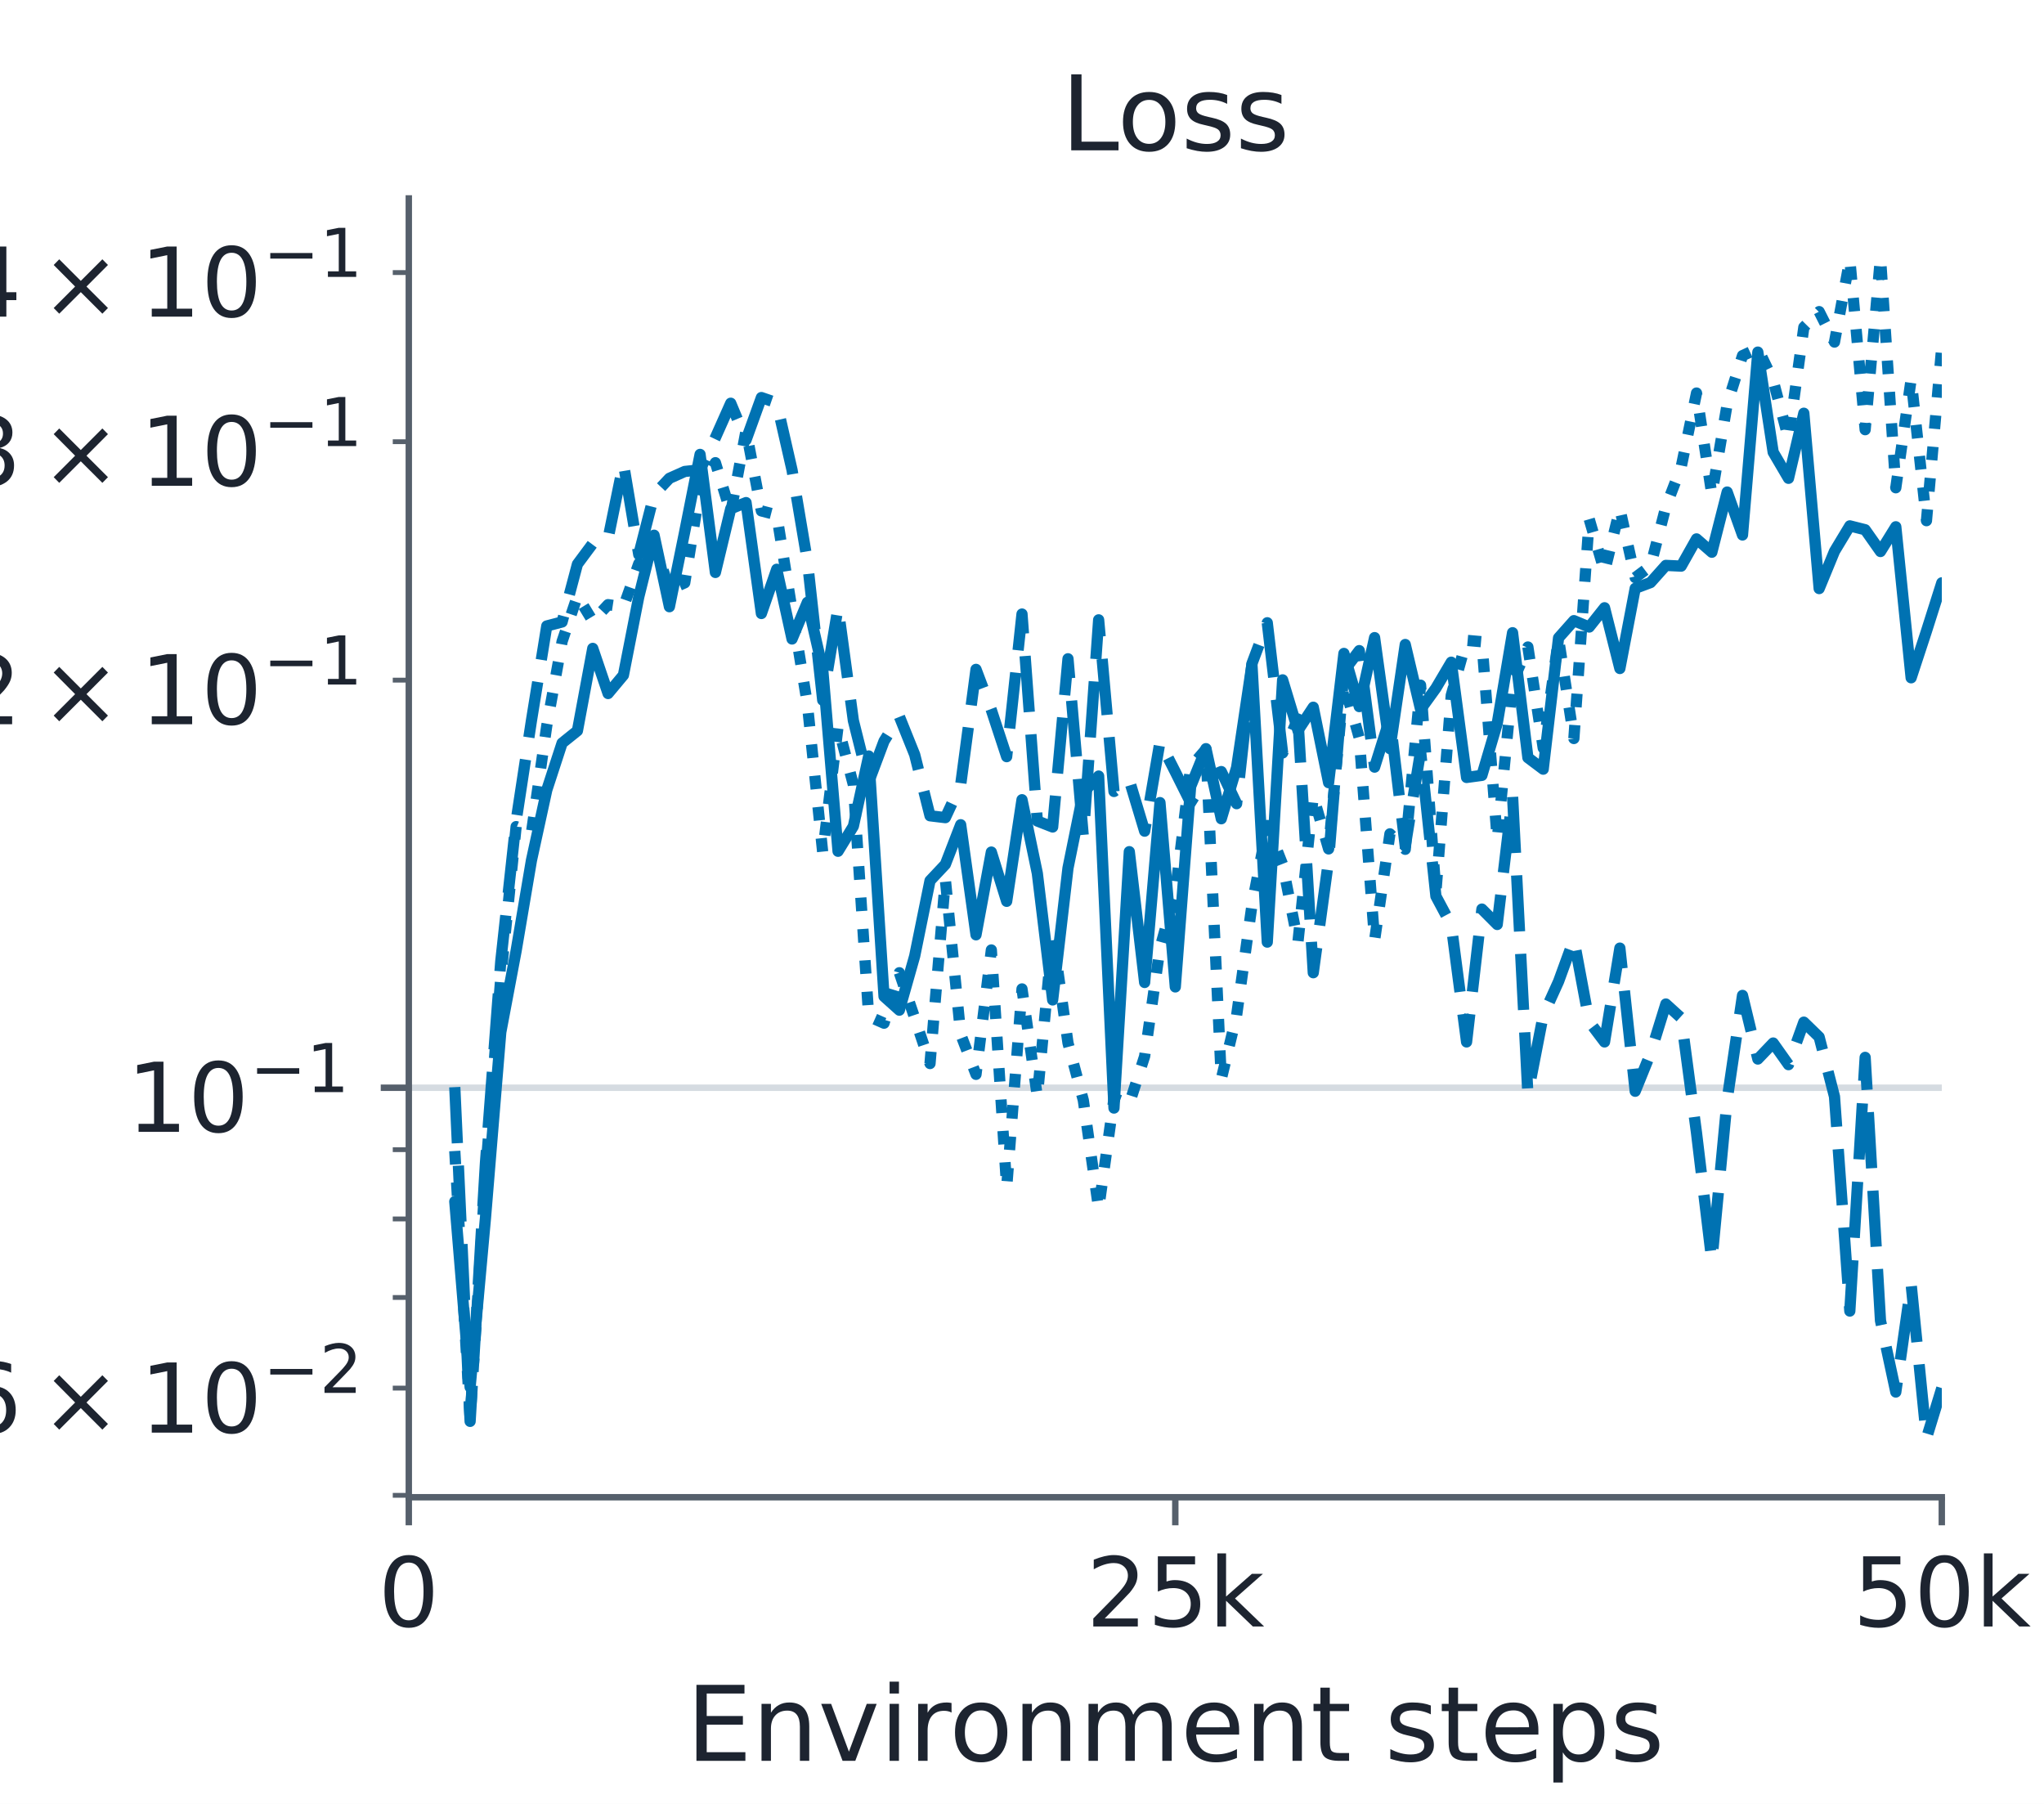
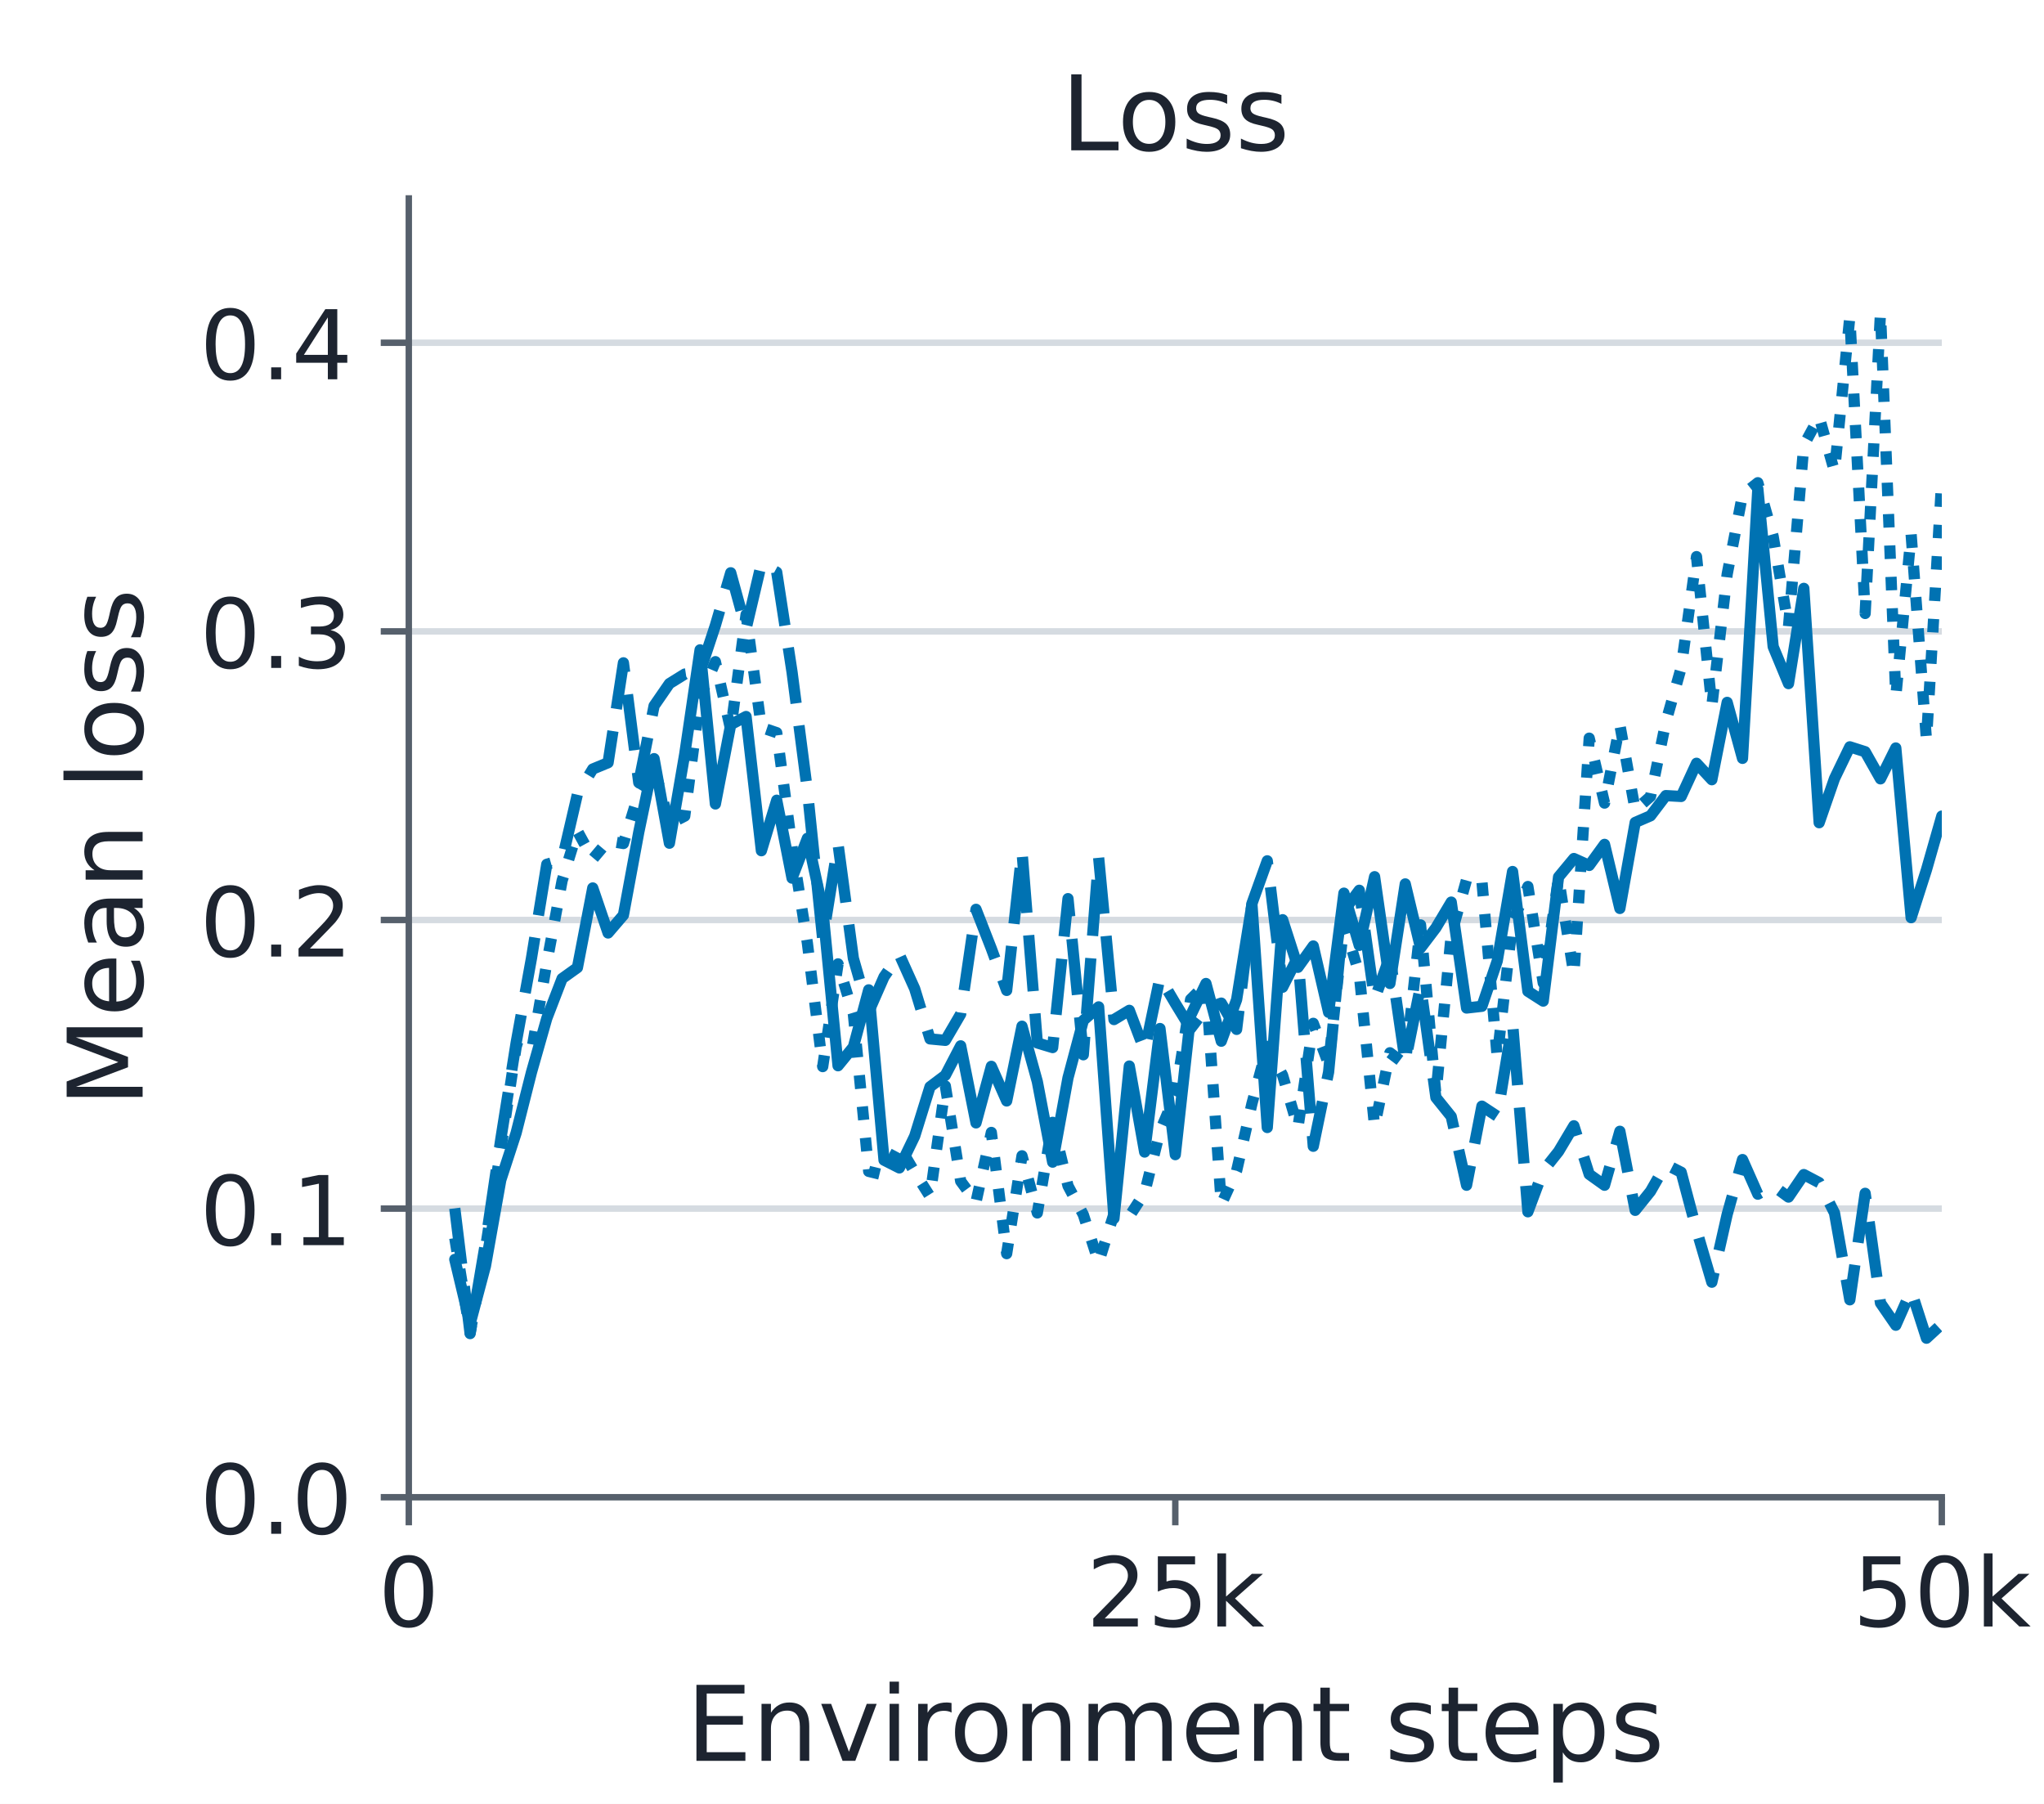
<svg xmlns="http://www.w3.org/2000/svg" xmlns:xlink="http://www.w3.org/1999/xlink" width="255pt" height="225pt" viewBox="0 0 255 225" version="1.1">
  <defs>
    <style type="text/css">*{stroke-linejoin: round; stroke-linecap: butt}</style>
  </defs>
  <g id="figure_1">
    <g id="patch_1">
      <path d="M 0 225  L 255 225  L 255 0  L 0 0  z " style="fill: #ffffff" />
    </g>
    <g id="axes_1">
      <g id="patch_2">
        <path d="M 51 186.75  L 242.25 186.75  L 242.25 24.75  L 51 24.75  z " style="fill: #ffffff" />
      </g>
      <g id="matplotlib.axis_1">
        <g id="xtick_1">
          <g id="line2d_1">
            <defs>
              <path id="mbd56d1c0f0" d="M 0 0  L 0 3.5  " style="stroke: #56606c; stroke-width: 0.8" />
            </defs>
            <g>
              <use xlink:href="#mbd56d1c0f0" x="51" y="186.75" style="fill: #56606c; stroke: #56606c; stroke-width: 0.8" />
            </g>
          </g>
          <g id="text_1">
            <g style="fill: #1d2430" transform="translate(47.1825 202.8672) scale(0.12 -0.12)">
              <defs>
                <path id="DejaVuSans-13" d="M 2034 4250  Q 1547 4250 1301 3770  Q 1056 3291 1056 2328  Q 1056 1369 1301 889  Q 1547 409 2034 409  Q 2525 409 2770 889  Q 3016 1369 3016 2328  Q 3016 3291 2770 3770  Q 2525 4250 2034 4250  z M 2034 4750  Q 2819 4750 3233 4129  Q 3647 3509 3647 2328  Q 3647 1150 3233 529  Q 2819 -91 2034 -91  Q 1250 -91 836 529  Q 422 1150 422 2328  Q 422 3509 836 4129  Q 1250 4750 2034 4750  z " transform="scale(0.015625)" />
              </defs>
              <use xlink:href="#DejaVuSans-13" />
            </g>
          </g>
        </g>
        <g id="xtick_2">
          <g id="line2d_2">
            <g>
              <use xlink:href="#mbd56d1c0f0" x="146.625" y="186.75" style="fill: #56606c; stroke: #56606c; stroke-width: 0.8" />
            </g>
          </g>
          <g id="text_2">
            <g style="fill: #1d2430" transform="translate(135.5156 202.8681) scale(0.12 -0.12)">
              <defs>
                <path id="DejaVuSans-15" d="M 1228 531  L 3431 531  L 3431 0  L 469 0  L 469 531  Q 828 903 1448 1529  Q 2069 2156 2228 2338  Q 2531 2678 2651 2914  Q 2772 3150 2772 3378  Q 2772 3750 2511 3984  Q 2250 4219 1831 4219  Q 1534 4219 1204 4116  Q 875 4013 500 3803  L 500 4441  Q 881 4594 1212 4672  Q 1544 4750 1819 4750  Q 2544 4750 2975 4387  Q 3406 4025 3406 3419  Q 3406 3131 3298 2873  Q 3191 2616 2906 2266  Q 2828 2175 2409 1742  Q 1991 1309 1228 531  z " transform="scale(0.015625)" />
                <path id="DejaVuSans-18" d="M 691 4666  L 3169 4666  L 3169 4134  L 1269 4134  L 1269 2991  Q 1406 3038 1543 3061  Q 1681 3084 1819 3084  Q 2600 3084 3056 2656  Q 3513 2228 3513 1497  Q 3513 744 3044 326  Q 2575 -91 1722 -91  Q 1428 -91 1123 -41  Q 819 9 494 109  L 494 744  Q 775 591 1075 516  Q 1375 441 1709 441  Q 2250 441 2565 725  Q 2881 1009 2881 1497  Q 2881 1984 2565 2268  Q 2250 2553 1709 2553  Q 1456 2553 1204 2497  Q 953 2441 691 2322  L 691 4666  z " transform="scale(0.015625)" />
                <path id="DejaVuSans-4e" d="M 581 4863  L 1159 4863  L 1159 1991  L 2875 3500  L 3609 3500  L 1753 1863  L 3688 0  L 2938 0  L 1159 1709  L 1159 0  L 581 0  L 581 4863  z " transform="scale(0.015625)" />
              </defs>
              <use xlink:href="#DejaVuSans-15" />
              <use xlink:href="#DejaVuSans-18" transform="translate(63.625 0)" />
              <use xlink:href="#DejaVuSans-4e" transform="translate(127.25 0)" />
            </g>
          </g>
        </g>
        <g id="xtick_3">
          <g id="line2d_3">
            <g>
              <use xlink:href="#mbd56d1c0f0" x="242.25" y="186.75" style="fill: #56606c; stroke: #56606c; stroke-width: 0.8" />
            </g>
          </g>
          <g id="text_3">
            <g style="fill: #1d2430" transform="translate(231.1406 202.8681) scale(0.12 -0.12)">
              <use xlink:href="#DejaVuSans-18" />
              <use xlink:href="#DejaVuSans-13" transform="translate(63.625 0)" />
              <use xlink:href="#DejaVuSans-4e" transform="translate(127.25 0)" />
            </g>
          </g>
        </g>
        <g id="text_4">
          <g style="fill: #1d2430" transform="translate(85.6093 219.6289) scale(0.13 -0.13)">
            <defs>
              <path id="DejaVuSans-28" d="M 628 4666  L 3578 4666  L 3578 4134  L 1259 4134  L 1259 2753  L 3481 2753  L 3481 2222  L 1259 2222  L 1259 531  L 3634 531  L 3634 0  L 628 0  L 628 4666  z " transform="scale(0.015625)" />
              <path id="DejaVuSans-51" d="M 3513 2113  L 3513 0  L 2938 0  L 2938 2094  Q 2938 2591 2744 2837  Q 2550 3084 2163 3084  Q 1697 3084 1428 2787  Q 1159 2491 1159 1978  L 1159 0  L 581 0  L 581 3500  L 1159 3500  L 1159 2956  Q 1366 3272 1645 3428  Q 1925 3584 2291 3584  Q 2894 3584 3203 3211  Q 3513 2838 3513 2113  z " transform="scale(0.015625)" />
              <path id="DejaVuSans-59" d="M 191 3500  L 800 3500  L 1894 563  L 2988 3500  L 3597 3500  L 2284 0  L 1503 0  L 191 3500  z " transform="scale(0.015625)" />
              <path id="DejaVuSans-4c" d="M 603 3500  L 1178 3500  L 1178 0  L 603 0  L 603 3500  z M 603 4863  L 1178 4863  L 1178 4134  L 603 4134  L 603 4863  z " transform="scale(0.015625)" />
              <path id="DejaVuSans-55" d="M 2631 2963  Q 2534 3019 2420 3045  Q 2306 3072 2169 3072  Q 1681 3072 1420 2755  Q 1159 2438 1159 1844  L 1159 0  L 581 0  L 581 3500  L 1159 3500  L 1159 2956  Q 1341 3275 1631 3429  Q 1922 3584 2338 3584  Q 2397 3584 2469 3576  Q 2541 3569 2628 3553  L 2631 2963  z " transform="scale(0.015625)" />
              <path id="DejaVuSans-52" d="M 1959 3097  Q 1497 3097 1228 2736  Q 959 2375 959 1747  Q 959 1119 1226 758  Q 1494 397 1959 397  Q 2419 397 2687 759  Q 2956 1122 2956 1747  Q 2956 2369 2687 2733  Q 2419 3097 1959 3097  z M 1959 3584  Q 2709 3584 3137 3096  Q 3566 2609 3566 1747  Q 3566 888 3137 398  Q 2709 -91 1959 -91  Q 1206 -91 779 398  Q 353 888 353 1747  Q 353 2609 779 3096  Q 1206 3584 1959 3584  z " transform="scale(0.015625)" />
              <path id="DejaVuSans-50" d="M 3328 2828  Q 3544 3216 3844 3400  Q 4144 3584 4550 3584  Q 5097 3584 5394 3201  Q 5691 2819 5691 2113  L 5691 0  L 5113 0  L 5113 2094  Q 5113 2597 4934 2840  Q 4756 3084 4391 3084  Q 3944 3084 3684 2787  Q 3425 2491 3425 1978  L 3425 0  L 2847 0  L 2847 2094  Q 2847 2600 2669 2842  Q 2491 3084 2119 3084  Q 1678 3084 1418 2786  Q 1159 2488 1159 1978  L 1159 0  L 581 0  L 581 3500  L 1159 3500  L 1159 2956  Q 1356 3278 1631 3431  Q 1906 3584 2284 3584  Q 2666 3584 2933 3390  Q 3200 3197 3328 2828  z " transform="scale(0.015625)" />
              <path id="DejaVuSans-48" d="M 3597 1894  L 3597 1613  L 953 1613  Q 991 1019 1311 708  Q 1631 397 2203 397  Q 2534 397 2845 478  Q 3156 559 3463 722  L 3463 178  Q 3153 47 2828 -22  Q 2503 -91 2169 -91  Q 1331 -91 842 396  Q 353 884 353 1716  Q 353 2575 817 3079  Q 1281 3584 2069 3584  Q 2775 3584 3186 3129  Q 3597 2675 3597 1894  z M 3022 2063  Q 3016 2534 2758 2815  Q 2500 3097 2075 3097  Q 1594 3097 1305 2825  Q 1016 2553 972 2059  L 3022 2063  z " transform="scale(0.015625)" />
              <path id="DejaVuSans-57" d="M 1172 4494  L 1172 3500  L 2356 3500  L 2356 3053  L 1172 3053  L 1172 1153  Q 1172 725 1289 603  Q 1406 481 1766 481  L 2356 481  L 2356 0  L 1766 0  Q 1100 0 847 248  Q 594 497 594 1153  L 594 3053  L 172 3053  L 172 3500  L 594 3500  L 594 4494  L 1172 4494  z " transform="scale(0.015625)" />
              <path id="DejaVuSans-3" transform="scale(0.015625)" />
              <path id="DejaVuSans-56" d="M 2834 3397  L 2834 2853  Q 2591 2978 2328 3040  Q 2066 3103 1784 3103  Q 1356 3103 1142 2972  Q 928 2841 928 2578  Q 928 2378 1081 2264  Q 1234 2150 1697 2047  L 1894 2003  Q 2506 1872 2764 1633  Q 3022 1394 3022 966  Q 3022 478 2636 193  Q 2250 -91 1575 -91  Q 1294 -91 989 -36  Q 684 19 347 128  L 347 722  Q 666 556 975 473  Q 1284 391 1588 391  Q 1994 391 2212 530  Q 2431 669 2431 922  Q 2431 1156 2273 1281  Q 2116 1406 1581 1522  L 1381 1569  Q 847 1681 609 1914  Q 372 2147 372 2553  Q 372 3047 722 3315  Q 1072 3584 1716 3584  Q 2034 3584 2315 3537  Q 2597 3491 2834 3397  z " transform="scale(0.015625)" />
              <path id="DejaVuSans-53" d="M 1159 525  L 1159 -1331  L 581 -1331  L 581 3500  L 1159 3500  L 1159 2969  Q 1341 3281 1617 3432  Q 1894 3584 2278 3584  Q 2916 3584 3314 3078  Q 3713 2572 3713 1747  Q 3713 922 3314 415  Q 2916 -91 2278 -91  Q 1894 -91 1617 61  Q 1341 213 1159 525  z M 3116 1747  Q 3116 2381 2855 2742  Q 2594 3103 2138 3103  Q 1681 3103 1420 2742  Q 1159 2381 1159 1747  Q 1159 1113 1420 752  Q 1681 391 2138 391  Q 2594 391 2855 752  Q 3116 1113 3116 1747  z " transform="scale(0.015625)" />
            </defs>
            <use xlink:href="#DejaVuSans-28" />
            <use xlink:href="#DejaVuSans-51" transform="translate(63.1875 0)" />
            <use xlink:href="#DejaVuSans-59" transform="translate(126.5625 0)" />
            <use xlink:href="#DejaVuSans-4c" transform="translate(185.75 0)" />
            <use xlink:href="#DejaVuSans-55" transform="translate(213.5312 0)" />
            <use xlink:href="#DejaVuSans-52" transform="translate(252.4375 0)" />
            <use xlink:href="#DejaVuSans-51" transform="translate(313.625 0)" />
            <use xlink:href="#DejaVuSans-50" transform="translate(377 0)" />
            <use xlink:href="#DejaVuSans-48" transform="translate(474.4062 0)" />
            <use xlink:href="#DejaVuSans-51" transform="translate(535.9375 0)" />
            <use xlink:href="#DejaVuSans-57" transform="translate(599.3125 0)" />
            <use xlink:href="#DejaVuSans-3" transform="translate(638.5156 0)" />
            <use xlink:href="#DejaVuSans-56" transform="translate(670.2969 0)" />
            <use xlink:href="#DejaVuSans-57" transform="translate(722.3906 0)" />
            <use xlink:href="#DejaVuSans-48" transform="translate(761.5938 0)" />
            <use xlink:href="#DejaVuSans-53" transform="translate(823.125 0)" />
            <use xlink:href="#DejaVuSans-56" transform="translate(886.6094 0)" />
          </g>
        </g>
      </g>
      <g id="matplotlib.axis_2">
        <g id="ytick_1">
          <g id="line2d_4">
-             <path d="M 51 135.672  L 242.25 135.672  " clip-path="url(#p46fe1e0555)" style="fill: none; stroke: #d5dbe1; stroke-width: 0.8; stroke-linecap: round" />
+             <path d="M 51 186.75  L 242.25 186.75  " clip-path="url(#p46fe1e0555)" style="fill: none; stroke: #d5dbe1; stroke-width: 0.8; stroke-linecap: round" />
          </g>
          <g id="line2d_5">
            <defs>
              <path id="m2b5a4460bc" d="M 0 0  L -3.5 0  " style="stroke: #56606c; stroke-width: 0.8" />
            </defs>
            <g>
-               <use xlink:href="#m2b5a4460bc" x="51" y="135.672" style="fill: #56606c; stroke: #56606c; stroke-width: 0.8" />
+               <use xlink:href="#m2b5a4460bc" x="51" y="186.75" style="fill: #56606c; stroke: #56606c; stroke-width: 0.8" />
            </g>
          </g>
          <g id="text_5">
-             <g style="fill: #1d2430" transform="translate(15.8 141.2521) scale(0.12 -0.12)">
-               <defs>
-                 <path id="DejaVuSans-14" d="M 794 531  L 1825 531  L 1825 4091  L 703 3866  L 703 4441  L 1819 4666  L 2450 4666  L 2450 531  L 3481 531  L 3481 0  L 794 0  L 794 531  z " transform="scale(0.015625)" />
-                 <path id="DejaVuSans-c9c" d="M 678 2272  L 4684 2272  L 4684 1741  L 678 1741  L 678 2272  z " transform="scale(0.015625)" />
-               </defs>
-               <use xlink:href="#DejaVuSans-14" transform="translate(0 0.665625)" />
-               <use xlink:href="#DejaVuSans-13" transform="translate(63.62305 0.665625)" />
-               <use xlink:href="#DejaVuSans-c9c" transform="translate(128.2031 41.96563) scale(0.7)" />
-               <use xlink:href="#DejaVuSans-14" transform="translate(186.8555 41.96563) scale(0.7)" />
+             <g style="fill: #1d2430" transform="translate(24.91625 191.3086) scale(0.12 -0.12)">
+               <defs>
+                 <path id="DejaVuSans-11" d="M 684 794  L 1344 794  L 1344 0  L 684 0  L 684 794  z " transform="scale(0.015625)" />
+               </defs>
+               <use xlink:href="#DejaVuSans-13" />
+               <use xlink:href="#DejaVuSans-11" transform="translate(63.625 0)" />
+               <use xlink:href="#DejaVuSans-13" transform="translate(95.40625 0)" />
            </g>
          </g>
        </g>
        <g id="ytick_2">
          <g id="line2d_6">
-             <defs>
-               <path id="maba9993e06" d="M 0 0  L -2 0  " style="stroke: #56606c; stroke-width: 0.6" />
-             </defs>
-             <g>
-               <use xlink:href="#maba9993e06" x="51" y="186.51" style="fill: #56606c; stroke: #56606c; stroke-width: 0.6" />
+             <path d="M 51 150.75  L 242.25 150.75  " clip-path="url(#p46fe1e0555)" style="fill: none; stroke: #d5dbe1; stroke-width: 0.8; stroke-linecap: round" />
+           </g>
+           <g id="line2d_7">
+             <g>
+               <use xlink:href="#m2b5a4460bc" x="51" y="150.75" style="fill: #56606c; stroke: #56606c; stroke-width: 0.8" />
+             </g>
+           </g>
+           <g id="text_6">
+             <g style="fill: #1d2430" transform="translate(24.91625 155.3086) scale(0.12 -0.12)">
+               <defs>
+                 <path id="DejaVuSans-14" d="M 794 531  L 1825 531  L 1825 4091  L 703 3866  L 703 4441  L 1819 4666  L 2450 4666  L 2450 531  L 3481 531  L 3481 0  L 794 0  L 794 531  z " transform="scale(0.015625)" />
+               </defs>
+               <use xlink:href="#DejaVuSans-13" />
+               <use xlink:href="#DejaVuSans-11" transform="translate(63.625 0)" />
+               <use xlink:href="#DejaVuSans-14" transform="translate(95.40625 0)" />
            </g>
          </g>
        </g>
        <g id="ytick_3">
-           <g id="line2d_7">
-             <g>
-               <use xlink:href="#maba9993e06" x="51" y="173.138" style="fill: #56606c; stroke: #56606c; stroke-width: 0.6" />
-             </g>
-           </g>
-           <g id="text_6">
-             <g style="fill: #1d2430" transform="translate(-4.92 178.7779) scale(0.12 -0.12)">
-               <defs>
-                 <path id="DejaVuSans-19" d="M 2113 2584  Q 1688 2584 1439 2293  Q 1191 2003 1191 1497  Q 1191 994 1439 701  Q 1688 409 2113 409  Q 2538 409 2786 701  Q 3034 994 3034 1497  Q 3034 2003 2786 2293  Q 2538 2584 2113 2584  z M 3366 4563  L 3366 3988  Q 3128 4100 2886 4159  Q 2644 4219 2406 4219  Q 1781 4219 1451 3797  Q 1122 3375 1075 2522  Q 1259 2794 1537 2939  Q 1816 3084 2150 3084  Q 2853 3084 3261 2657  Q 3669 2231 3669 1497  Q 3669 778 3244 343  Q 2819 -91 2113 -91  Q 1303 -91 875 529  Q 447 1150 447 2328  Q 447 3434 972 4092  Q 1497 4750 2381 4750  Q 2619 4750 2861 4703  Q 3103 4656 3366 4563  z " transform="scale(0.015625)" />
-                 <path id="DejaVuSans-99" d="M 4488 3438  L 3059 2003  L 4488 575  L 4116 197  L 2681 1631  L 1247 197  L 878 575  L 2303 2003  L 878 3438  L 1247 3816  L 2681 2381  L 4116 3816  L 4488 3438  z " transform="scale(0.015625)" />
-               </defs>
-               <use xlink:href="#DejaVuSans-19" transform="translate(0 0.746875)" />
-               <use xlink:href="#DejaVuSans-99" transform="translate(83.10547 0.746875)" />
-               <use xlink:href="#DejaVuSans-14" transform="translate(186.377 0.746875)" />
-               <use xlink:href="#DejaVuSans-13" transform="translate(250 0.746875)" />
-               <use xlink:href="#DejaVuSans-c9c" transform="translate(314.5801 42.04688) scale(0.7)" />
-               <use xlink:href="#DejaVuSans-15" transform="translate(373.2324 42.04688) scale(0.7)" />
+           <g id="line2d_8">
+             <path d="M 51 114.75  L 242.25 114.75  " clip-path="url(#p46fe1e0555)" style="fill: none; stroke: #d5dbe1; stroke-width: 0.8; stroke-linecap: round" />
+           </g>
+           <g id="line2d_9">
+             <g>
+               <use xlink:href="#m2b5a4460bc" x="51" y="114.75" style="fill: #56606c; stroke: #56606c; stroke-width: 0.8" />
+             </g>
+           </g>
+           <g id="text_7">
+             <g style="fill: #1d2430" transform="translate(24.91625 119.3086) scale(0.12 -0.12)">
+               <use xlink:href="#DejaVuSans-13" />
+               <use xlink:href="#DejaVuSans-11" transform="translate(63.625 0)" />
+               <use xlink:href="#DejaVuSans-15" transform="translate(95.40625 0)" />
            </g>
          </g>
        </g>
        <g id="ytick_4">
-           <g id="line2d_8">
-             <g>
-               <use xlink:href="#maba9993e06" x="51" y="161.832" style="fill: #56606c; stroke: #56606c; stroke-width: 0.6" />
+           <g id="line2d_10">
+             <path d="M 51 78.75  L 242.25 78.75  " clip-path="url(#p46fe1e0555)" style="fill: none; stroke: #d5dbe1; stroke-width: 0.8; stroke-linecap: round" />
+           </g>
+           <g id="line2d_11">
+             <g>
+               <use xlink:href="#m2b5a4460bc" x="51" y="78.75" style="fill: #56606c; stroke: #56606c; stroke-width: 0.8" />
+             </g>
+           </g>
+           <g id="text_8">
+             <g style="fill: #1d2430" transform="translate(24.91625 83.30859) scale(0.12 -0.12)">
+               <defs>
+                 <path id="DejaVuSans-16" d="M 2597 2516  Q 3050 2419 3304 2112  Q 3559 1806 3559 1356  Q 3559 666 3084 287  Q 2609 -91 1734 -91  Q 1441 -91 1130 -33  Q 819 25 488 141  L 488 750  Q 750 597 1062 519  Q 1375 441 1716 441  Q 2309 441 2620 675  Q 2931 909 2931 1356  Q 2931 1769 2642 2001  Q 2353 2234 1838 2234  L 1294 2234  L 1294 2753  L 1863 2753  Q 2328 2753 2575 2939  Q 2822 3125 2822 3475  Q 2822 3834 2567 4026  Q 2313 4219 1838 4219  Q 1578 4219 1281 4162  Q 984 4106 628 3988  L 628 4550  Q 988 4650 1302 4700  Q 1616 4750 1894 4750  Q 2613 4750 3031 4423  Q 3450 4097 3450 3541  Q 3450 3153 3228 2886  Q 3006 2619 2597 2516  z " transform="scale(0.015625)" />
+               </defs>
+               <use xlink:href="#DejaVuSans-13" />
+               <use xlink:href="#DejaVuSans-11" transform="translate(63.625 0)" />
+               <use xlink:href="#DejaVuSans-16" transform="translate(95.40625 0)" />
            </g>
          </g>
        </g>
        <g id="ytick_5">
-           <g id="line2d_9">
-             <g>
-               <use xlink:href="#maba9993e06" x="51" y="152.038" style="fill: #56606c; stroke: #56606c; stroke-width: 0.6" />
-             </g>
-           </g>
-         </g>
-         <g id="ytick_6">
-           <g id="line2d_10">
-             <g>
-               <use xlink:href="#maba9993e06" x="51" y="143.4" style="fill: #56606c; stroke: #56606c; stroke-width: 0.6" />
-             </g>
-           </g>
-         </g>
-         <g id="ytick_7">
-           <g id="line2d_11">
-             <g>
-               <use xlink:href="#maba9993e06" x="51" y="84.834" style="fill: #56606c; stroke: #56606c; stroke-width: 0.6" />
-             </g>
-           </g>
-           <g id="text_7">
-             <g style="fill: #1d2430" transform="translate(-4.92 90.41413) scale(0.12 -0.12)">
-               <use xlink:href="#DejaVuSans-15" transform="translate(0 0.665625)" />
-               <use xlink:href="#DejaVuSans-99" transform="translate(83.10547 0.665625)" />
-               <use xlink:href="#DejaVuSans-14" transform="translate(186.377 0.665625)" />
-               <use xlink:href="#DejaVuSans-13" transform="translate(250 0.665625)" />
-               <use xlink:href="#DejaVuSans-c9c" transform="translate(314.5801 41.96563) scale(0.7)" />
-               <use xlink:href="#DejaVuSans-14" transform="translate(373.2324 41.96563) scale(0.7)" />
-             </g>
-           </g>
-         </g>
-         <g id="ytick_8">
          <g id="line2d_12">
-             <g>
-               <use xlink:href="#maba9993e06" x="51" y="55.096" style="fill: #56606c; stroke: #56606c; stroke-width: 0.6" />
-             </g>
-           </g>
-           <g id="text_8">
-             <g style="fill: #1d2430" transform="translate(-4.92 60.67585) scale(0.12 -0.12)">
-               <defs>
-                 <path id="DejaVuSans-16" d="M 2597 2516  Q 3050 2419 3304 2112  Q 3559 1806 3559 1356  Q 3559 666 3084 287  Q 2609 -91 1734 -91  Q 1441 -91 1130 -33  Q 819 25 488 141  L 488 750  Q 750 597 1062 519  Q 1375 441 1716 441  Q 2309 441 2620 675  Q 2931 909 2931 1356  Q 2931 1769 2642 2001  Q 2353 2234 1838 2234  L 1294 2234  L 1294 2753  L 1863 2753  Q 2328 2753 2575 2939  Q 2822 3125 2822 3475  Q 2822 3834 2567 4026  Q 2313 4219 1838 4219  Q 1578 4219 1281 4162  Q 984 4106 628 3988  L 628 4550  Q 988 4650 1302 4700  Q 1616 4750 1894 4750  Q 2613 4750 3031 4423  Q 3450 4097 3450 3541  Q 3450 3153 3228 2886  Q 3006 2619 2597 2516  z " transform="scale(0.015625)" />
-               </defs>
-               <use xlink:href="#DejaVuSans-16" transform="translate(0 0.665625)" />
-               <use xlink:href="#DejaVuSans-99" transform="translate(83.10547 0.665625)" />
-               <use xlink:href="#DejaVuSans-14" transform="translate(186.377 0.665625)" />
-               <use xlink:href="#DejaVuSans-13" transform="translate(250 0.665625)" />
-               <use xlink:href="#DejaVuSans-c9c" transform="translate(314.5801 41.96563) scale(0.7)" />
-               <use xlink:href="#DejaVuSans-14" transform="translate(373.2324 41.96563) scale(0.7)" />
-             </g>
-           </g>
-         </g>
-         <g id="ytick_9">
+             <path d="M 51 42.75  L 242.25 42.75  " clip-path="url(#p46fe1e0555)" style="fill: none; stroke: #d5dbe1; stroke-width: 0.8; stroke-linecap: round" />
+           </g>
          <g id="line2d_13">
            <g>
-               <use xlink:href="#maba9993e06" x="51" y="33.996" style="fill: #56606c; stroke: #56606c; stroke-width: 0.6" />
+               <use xlink:href="#m2b5a4460bc" x="51" y="42.75" style="fill: #56606c; stroke: #56606c; stroke-width: 0.8" />
            </g>
          </g>
          <g id="text_9">
-             <g style="fill: #1d2430" transform="translate(-4.92 39.5762) scale(0.12 -0.12)">
+             <g style="fill: #1d2430" transform="translate(24.91625 47.30859) scale(0.12 -0.12)">
              <defs>
                <path id="DejaVuSans-17" d="M 2419 4116  L 825 1625  L 2419 1625  L 2419 4116  z M 2253 4666  L 3047 4666  L 3047 1625  L 3713 1625  L 3713 1100  L 3047 1100  L 3047 0  L 2419 0  L 2419 1100  L 313 1100  L 313 1709  L 2253 4666  z " transform="scale(0.015625)" />
              </defs>
-               <use xlink:href="#DejaVuSans-17" transform="translate(0 0.665625)" />
-               <use xlink:href="#DejaVuSans-99" transform="translate(83.10547 0.665625)" />
-               <use xlink:href="#DejaVuSans-14" transform="translate(186.377 0.665625)" />
-               <use xlink:href="#DejaVuSans-13" transform="translate(250 0.665625)" />
-               <use xlink:href="#DejaVuSans-c9c" transform="translate(314.5801 41.96563) scale(0.7)" />
-               <use xlink:href="#DejaVuSans-14" transform="translate(373.2324 41.96563) scale(0.7)" />
+               <use xlink:href="#DejaVuSans-13" />
+               <use xlink:href="#DejaVuSans-11" transform="translate(63.625 0)" />
+               <use xlink:href="#DejaVuSans-17" transform="translate(95.40625 0)" />
            </g>
          </g>
        </g>
        <g id="text_10">
-           <g style="fill: #1d2430" transform="translate(-12.04305 173.9431) rotate(-90) scale(0.13 -0.13)">
+           <g style="fill: #1d2430" transform="translate(17.7932 138.0814) rotate(-90) scale(0.13 -0.13)">
            <defs>
              <path id="DejaVuSans-30" d="M 628 4666  L 1569 4666  L 2759 1491  L 3956 4666  L 4897 4666  L 4897 0  L 4281 0  L 4281 4097  L 3078 897  L 2444 897  L 1241 4097  L 1241 0  L 628 0  L 628 4666  z " transform="scale(0.015625)" />
              <path id="DejaVuSans-44" d="M 2194 1759  Q 1497 1759 1228 1600  Q 959 1441 959 1056  Q 959 750 1161 570  Q 1363 391 1709 391  Q 2188 391 2477 730  Q 2766 1069 2766 1631  L 2766 1759  L 2194 1759  z M 3341 1997  L 3341 0  L 2766 0  L 2766 531  Q 2569 213 2275 61  Q 1981 -91 1556 -91  Q 1019 -91 701 211  Q 384 513 384 1019  Q 384 1609 779 1909  Q 1175 2209 1959 2209  L 2766 2209  L 2766 2266  Q 2766 2663 2505 2880  Q 2244 3097 1772 3097  Q 1472 3097 1187 3025  Q 903 2953 641 2809  L 641 3341  Q 956 3463 1253 3523  Q 1550 3584 1831 3584  Q 2591 3584 2966 3190  Q 3341 2797 3341 1997  z " transform="scale(0.015625)" />
              <path id="DejaVuSans-4f" d="M 603 4863  L 1178 4863  L 1178 0  L 603 0  L 603 4863  z " transform="scale(0.015625)" />
-               <path id="DejaVuSans-b" d="M 1984 4856  Q 1566 4138 1362 3434  Q 1159 2731 1159 2009  Q 1159 1288 1364 580  Q 1569 -128 1984 -844  L 1484 -844  Q 1016 -109 783 600  Q 550 1309 550 2009  Q 550 2706 781 3412  Q 1013 4119 1484 4856  L 1984 4856  z " transform="scale(0.015625)" />
-               <path id="DejaVuSans-4a" d="M 2906 1791  Q 2906 2416 2648 2759  Q 2391 3103 1925 3103  Q 1463 3103 1205 2759  Q 947 2416 947 1791  Q 947 1169 1205 825  Q 1463 481 1925 481  Q 2391 481 2648 825  Q 2906 1169 2906 1791  z M 3481 434  Q 3481 -459 3084 -895  Q 2688 -1331 1869 -1331  Q 1566 -1331 1297 -1286  Q 1028 -1241 775 -1147  L 775 -588  Q 1028 -725 1275 -790  Q 1522 -856 1778 -856  Q 2344 -856 2625 -561  Q 2906 -266 2906 331  L 2906 616  Q 2728 306 2450 153  Q 2172 0 1784 0  Q 1141 0 747 490  Q 353 981 353 1791  Q 353 2603 747 3093  Q 1141 3584 1784 3584  Q 2172 3584 2450 3431  Q 2728 3278 2906 2969  L 2906 3500  L 3481 3500  L 3481 434  z " transform="scale(0.015625)" />
-               <path id="DejaVuSans-46" d="M 3122 3366  L 3122 2828  Q 2878 2963 2633 3030  Q 2388 3097 2138 3097  Q 1578 3097 1268 2742  Q 959 2388 959 1747  Q 959 1106 1268 751  Q 1578 397 2138 397  Q 2388 397 2633 464  Q 2878 531 3122 666  L 3122 134  Q 2881 22 2623 -34  Q 2366 -91 2075 -91  Q 1284 -91 818 406  Q 353 903 353 1747  Q 353 2603 823 3093  Q 1294 3584 2113 3584  Q 2378 3584 2631 3529  Q 2884 3475 3122 3366  z " transform="scale(0.015625)" />
-               <path id="DejaVuSans-c" d="M 513 4856  L 1013 4856  Q 1481 4119 1714 3412  Q 1947 2706 1947 2009  Q 1947 1309 1714 600  Q 1481 -109 1013 -844  L 513 -844  Q 928 -128 1133 580  Q 1338 1288 1338 2009  Q 1338 2731 1133 3434  Q 928 4138 513 4856  z " transform="scale(0.015625)" />
            </defs>
            <use xlink:href="#DejaVuSans-30" />
            <use xlink:href="#DejaVuSans-48" transform="translate(86.28125 0)" />
            <use xlink:href="#DejaVuSans-44" transform="translate(147.8125 0)" />
            <use xlink:href="#DejaVuSans-51" transform="translate(209.0938 0)" />
            <use xlink:href="#DejaVuSans-3" transform="translate(272.4688 0)" />
            <use xlink:href="#DejaVuSans-4f" transform="translate(304.25 0)" />
            <use xlink:href="#DejaVuSans-52" transform="translate(332.0312 0)" />
            <use xlink:href="#DejaVuSans-56" transform="translate(393.2188 0)" />
            <use xlink:href="#DejaVuSans-56" transform="translate(445.3125 0)" />
-             <use xlink:href="#DejaVuSans-3" transform="translate(497.4062 0)" />
-             <use xlink:href="#DejaVuSans-b" transform="translate(529.1875 0)" />
-             <use xlink:href="#DejaVuSans-4f" transform="translate(568.2031 0)" />
-             <use xlink:href="#DejaVuSans-52" transform="translate(595.9844 0)" />
-             <use xlink:href="#DejaVuSans-4a" transform="translate(657.1719 0)" />
-             <use xlink:href="#DejaVuSans-3" transform="translate(720.6562 0)" />
-             <use xlink:href="#DejaVuSans-56" transform="translate(752.4375 0)" />
-             <use xlink:href="#DejaVuSans-46" transform="translate(804.5312 0)" />
-             <use xlink:href="#DejaVuSans-44" transform="translate(859.5156 0)" />
-             <use xlink:href="#DejaVuSans-4f" transform="translate(920.7969 0)" />
-             <use xlink:href="#DejaVuSans-48" transform="translate(948.5781 0)" />
-             <use xlink:href="#DejaVuSans-c" transform="translate(1010.109 0)" />
          </g>
        </g>
      </g>
      <g id="line2d_14">
-         <path d="M 56.737 149.87  L 58.65 173.016  L 60.562 151.947  L 62.475 128.748  L 64.388 118.605  L 66.3 107.316  L 68.213 98.544  L 70.125 92.684  L 72.037 91.149  L 73.95 80.873  L 75.862 86.503  L 77.775 84.213  L 79.688 74.456  L 81.6 66.757  L 83.513 75.676  L 85.425 66.3  L 87.338 56.677  L 89.25 71.401  L 91.162 63.451  L 93.075 62.688  L 94.987 76.522  L 96.9 71.005  L 98.812 79.701  L 100.725 75.128  L 102.638 83.454  L 104.55 106.179  L 106.463 103.057  L 108.375 94.293  L 110.287 124.282  L 112.2 125.998  L 114.112 119.247  L 116.025 109.85  L 117.938 107.816  L 119.85 102.869  L 121.763 116.599  L 123.675 106.277  L 125.588 112.422  L 127.5 99.748  L 129.412 108.928  L 131.325 124.723  L 133.238 108.269  L 135.15 98.855  L 137.062 96.797  L 138.975 138.209  L 140.887 106.228  L 142.8 122.545  L 144.713 100.108  L 146.625 123.099  L 148.537 98.104  L 150.45 93.381  L 152.363 102.123  L 154.275 95.726  L 156.188 82.88  L 158.1 117.509  L 160.012 84.797  L 161.925 91.109  L 163.838 88.211  L 165.75 97.622  L 167.662 81.501  L 169.575 88.134  L 171.488 79.53  L 173.4 93.381  L 175.312 80.388  L 177.225 88.48  L 179.137 85.831  L 181.05 82.595  L 182.963 96.97  L 184.875 96.711  L 186.787 90.236  L 188.7 78.918  L 190.613 94.502  L 192.525 95.939  L 194.438 79.564  L 196.35 77.412  L 198.262 78.211  L 200.175 75.805  L 202.088 83.382  L 204 73.382  L 205.912 72.664  L 207.825 70.521  L 209.738 70.611  L 211.65 67.217  L 213.562 68.88  L 215.475 61.371  L 217.387 66.729  L 219.3 43.916  L 221.213 56.403  L 223.125 59.66  L 225.037 51.541  L 226.95 73.413  L 228.863 68.762  L 230.775 65.591  L 232.688 66.073  L 234.6 68.791  L 236.512 65.704  L 238.425 84.541  L 240.338 78.716  L 242.25 72.695  " clip-path="url(#p46fe1e0555)" style="fill: none; stroke: #0072b2; stroke-width: 1.4; stroke-linecap: round" />
+         <path d="M 56.737 157.086  L 58.65 165.114  L 60.562 157.914  L 62.475 147.186  L 64.388 141.318  L 66.3 133.758  L 68.213 127.026  L 70.125 122.058  L 72.037 120.69  L 73.95 110.754  L 75.862 116.37  L 77.775 114.138  L 79.688 103.806  L 81.6 94.626  L 83.513 105.174  L 85.425 94.05  L 87.338 81.054  L 89.25 100.278  L 91.162 90.378  L 93.075 89.37  L 94.987 106.11  L 96.9 99.81  L 98.812 109.53  L 100.725 104.562  L 102.638 113.382  L 104.55 132.93  L 106.463 130.59  L 108.375 123.462  L 110.287 144.702  L 112.2 145.674  L 114.112 141.714  L 116.025 135.558  L 117.938 134.118  L 119.85 130.446  L 121.763 140.058  L 123.675 133.002  L 125.588 137.322  L 127.5 127.998  L 129.412 134.91  L 131.325 144.954  L 133.238 134.442  L 135.15 127.278  L 137.062 125.586  L 138.975 151.974  L 140.887 132.966  L 142.8 143.694  L 144.713 128.286  L 146.625 144.018  L 148.537 126.666  L 150.45 122.67  L 152.363 129.87  L 154.275 124.686  L 156.188 112.806  L 158.1 140.634  L 160.012 114.714  L 161.925 120.654  L 163.838 117.99  L 165.75 126.27  L 167.662 111.402  L 169.575 117.918  L 171.488 109.35  L 173.4 122.67  L 175.312 110.25  L 177.225 118.242  L 179.137 115.722  L 181.05 112.518  L 182.963 125.73  L 184.875 125.514  L 186.787 119.862  L 188.7 108.702  L 190.613 123.642  L 192.525 124.866  L 194.438 109.386  L 196.35 107.082  L 198.262 107.946  L 200.175 105.318  L 202.088 113.31  L 204 102.582  L 205.912 101.754  L 207.825 99.234  L 209.738 99.342  L 211.65 95.202  L 213.562 97.254  L 215.475 87.606  L 217.387 94.59  L 219.3 60.966  L 221.213 80.658  L 223.125 85.266  L 225.037 73.386  L 226.95 102.618  L 228.863 97.11  L 230.775 93.15  L 232.688 93.762  L 234.6 97.146  L 236.512 93.294  L 238.425 114.462  L 240.338 108.486  L 242.25 101.79  " clip-path="url(#p46fe1e0555)" style="fill: none; stroke: #0072b2; stroke-width: 1.4; stroke-linecap: round" />
      </g>
      <g id="line2d_15">
-         <path d="M 56.737 135.599  L 58.65 177.287  L 60.562 145.048  L 62.475 119.895  L 64.388 102.402  L 66.3 89.881  L 68.213 78.077  L 70.125 77.578  L 72.037 70.37  L 73.95 67.796  L 75.862 67.16  L 77.775 57.81  L 79.688 69.175  L 81.6 61.691  L 83.513 59.66  L 85.425 58.806  L 87.338 58.601  L 89.25 54.584  L 91.162 50.294  L 93.075 54.876  L 94.987 49.587  L 96.9 50.248  L 98.812 58.627  L 100.725 69.98  L 102.638 87.333  L 104.55 75.773  L 106.463 89.881  L 108.375 97.535  L 110.287 92.44  L 112.2 89.372  L 114.112 94.127  L 116.025 101.752  L 117.938 101.984  L 119.85 97.884  L 121.763 83.49  L 123.675 88.558  L 125.588 94.377  L 127.5 76.588  L 129.412 102.402  L 131.325 103.151  L 133.238 82.169  L 135.15 104.338  L 137.062 77.312  L 138.975 98.721  L 140.887 97.317  L 142.8 103.671  L 144.713 92.521  L 146.625 96.281  L 148.537 100.108  L 150.45 97.056  L 152.363 96.238  L 154.275 100.244  L 156.188 82.773  L 158.1 77.677  L 160.012 93.919  L 161.925 89.685  L 163.838 121.328  L 165.75 107.266  L 167.662 83.67  L 169.575 81.151  L 171.488 95.683  L 173.4 89.607  L 175.312 105.544  L 177.225 93.712  L 179.137 111.784  L 181.05 115.365  L 182.963 129.96  L 184.875 113.39  L 186.787 115.31  L 188.7 99.255  L 190.613 136.483  L 192.525 126.643  L 194.438 122.422  L 196.35 117.166  L 198.262 127.426  L 200.175 129.96  L 202.088 118.257  L 204 136.113  L 205.912 131.398  L 207.825 125.23  L 209.738 126.968  L 211.65 141.311  L 213.562 157.262  L 215.475 137.154  L 217.387 124.157  L 219.3 132.094  L 221.213 130.095  L 223.125 132.795  L 225.037 127.491  L 226.95 129.351  L 228.863 136.781  L 230.775 163.528  L 232.688 131.884  L 234.6 164.717  L 236.512 173.628  L 238.425 160.174  L 240.338 179.386  L 242.25 173.138  " clip-path="url(#p46fe1e0555)" style="fill: none; stroke-dasharray: 7,2.8; stroke-dashoffset: 0; stroke: #0072b2; stroke-width: 1.4" />
+         <path d="M 56.737 150.714  L 58.65 166.338  L 60.562 155.07  L 62.475 142.11  L 64.388 130.086  L 66.3 119.538  L 68.213 107.802  L 70.125 107.262  L 72.037 99.054  L 73.95 95.922  L 75.862 95.13  L 77.775 82.674  L 79.688 97.614  L 81.6 88.038  L 83.513 85.266  L 85.425 84.078  L 87.338 83.79  L 89.25 77.994  L 91.162 71.442  L 93.075 78.426  L 94.987 70.326  L 96.9 71.37  L 98.812 83.826  L 100.725 98.586  L 102.638 117.162  L 104.55 105.282  L 106.463 119.538  L 108.375 126.198  L 110.287 121.842  L 112.2 119.07  L 114.112 123.318  L 116.025 129.582  L 117.938 129.762  L 119.85 126.486  L 121.763 113.418  L 123.675 118.314  L 125.588 123.534  L 127.5 106.182  L 129.412 130.086  L 131.325 130.662  L 133.238 112.086  L 135.15 131.562  L 137.062 106.974  L 138.975 127.17  L 140.887 126.018  L 142.8 131.058  L 144.713 121.914  L 146.625 125.154  L 148.537 128.286  L 150.45 125.802  L 152.363 125.118  L 154.275 128.394  L 156.188 112.698  L 158.1 107.37  L 160.012 123.138  L 161.925 119.358  L 163.838 142.974  L 165.75 133.722  L 167.662 113.598  L 169.575 111.042  L 171.488 124.65  L 173.4 119.286  L 175.312 132.462  L 177.225 122.958  L 179.137 136.89  L 181.05 139.266  L 182.963 147.834  L 184.875 137.97  L 186.787 139.23  L 188.7 127.602  L 190.613 151.146  L 192.525 146.034  L 194.438 143.622  L 196.35 140.418  L 198.262 146.466  L 200.175 147.834  L 202.088 141.102  L 204 150.966  L 205.912 148.59  L 207.825 145.242  L 209.738 146.214  L 211.65 153.414  L 213.562 159.93  L 215.475 151.47  L 217.387 144.63  L 219.3 148.95  L 221.213 147.906  L 223.125 149.31  L 225.037 146.502  L 226.95 147.51  L 228.863 151.29  L 230.775 162.126  L 232.688 148.842  L 234.6 162.522  L 236.512 165.294  L 238.425 160.974  L 240.338 166.914  L 242.25 165.15  " clip-path="url(#p46fe1e0555)" style="fill: none; stroke-dasharray: 7,2.8; stroke-dashoffset: 0; stroke: #0072b2; stroke-width: 1.4" />
      </g>
      <g id="line2d_16">
-         <path d="M 56.737 143.563  L 58.65 176.9  L 60.562 146.649  L 62.475 121.934  L 64.388 103.104  L 66.3 103.861  L 68.213 90.512  L 70.125 80.009  L 72.037 74.329  L 73.95 77.478  L 75.862 75.417  L 77.775 75.708  L 79.688 70.31  L 81.6 67.651  L 83.513 73.539  L 85.425 72.695  L 87.338 60.946  L 89.25 57.709  L 91.162 63.946  L 93.075 53.691  L 94.987 63.725  L 96.9 64.222  L 98.812 76.098  L 100.725 87.828  L 102.638 106.326  L 104.55 90.631  L 106.463 97.884  L 108.375 126.773  L 110.287 127.623  L 112.2 121.328  L 114.112 126.968  L 116.025 132.655  L 117.938 109.696  L 119.85 129.016  L 121.763 134.004  L 123.675 118.489  L 125.588 148.111  L 127.5 123.346  L 129.412 136.781  L 131.325 116.486  L 133.238 130.095  L 135.15 137.229  L 137.062 150.766  L 138.975 137.004  L 140.887 137.68  L 142.8 131.745  L 144.713 118.257  L 146.625 111.362  L 148.537 95.683  L 150.45 93.464  L 152.363 134.58  L 154.275 126.643  L 156.188 112.905  L 158.1 102.963  L 160.012 107.816  L 161.925 117.509  L 163.838 99.3  L 165.75 105.885  L 167.662 85.276  L 169.575 92.034  L 171.488 117.281  L 173.4 104.004  L 175.312 105.934  L 177.225 85.46  L 179.137 111.256  L 181.05 86.729  L 182.963 79.872  L 184.875 80.043  L 186.787 104.721  L 188.7 85.054  L 190.613 80.699  L 192.525 93.299  L 194.438 79.666  L 196.35 92.115  L 198.262 64.75  L 200.175 71.309  L 202.088 63.478  L 204 72.045  L 205.912 70.611  L 207.825 63.205  L 209.738 58.243  L 211.65 49.022  L 213.562 61.691  L 215.475 50.408  L 217.387 44.358  L 219.3 43.476  L 221.213 47.464  L 223.125 54.706  L 225.037 40.813  L 226.95 38.867  L 228.863 42.667  L 230.775 32.364  L 232.688 53.596  L 234.6 32.114  L 236.512 60.84  L 238.425 47.31  L 240.338 64.945  L 242.25 43.205  " clip-path="url(#p46fe1e0555)" style="fill: none; stroke-dasharray: 1.68,2.24; stroke-dashoffset: 0; stroke: #0072b2; stroke-width: 1.4" />
+         <path d="M 56.737 154.422  L 58.65 166.23  L 60.562 155.754  L 62.475 143.334  L 64.388 130.626  L 66.3 131.202  L 68.213 120.114  L 70.125 109.854  L 72.037 103.662  L 73.95 107.154  L 75.862 104.886  L 77.775 105.21  L 79.688 98.982  L 81.6 95.742  L 83.513 102.762  L 85.425 101.79  L 87.338 87.03  L 89.25 82.53  L 91.162 91.026  L 93.075 76.662  L 94.987 90.738  L 96.9 91.386  L 98.812 105.642  L 100.725 117.63  L 102.638 133.038  L 104.55 120.222  L 106.463 126.486  L 108.375 146.106  L 110.287 146.574  L 112.2 142.974  L 114.112 146.214  L 116.025 149.238  L 117.938 135.45  L 119.85 147.33  L 121.763 149.922  L 123.675 141.246  L 125.588 156.366  L 127.5 144.162  L 129.412 151.29  L 131.325 139.986  L 133.238 147.906  L 135.15 151.506  L 137.062 157.446  L 138.975 151.398  L 140.887 151.722  L 142.8 148.77  L 144.713 141.102  L 146.625 136.602  L 148.537 124.65  L 150.45 122.742  L 152.363 150.21  L 154.275 146.034  L 156.188 137.646  L 158.1 130.518  L 160.012 134.118  L 161.925 140.634  L 163.838 127.638  L 165.75 132.714  L 167.662 115.182  L 169.575 121.482  L 171.488 140.49  L 173.4 131.31  L 175.312 132.75  L 177.225 115.362  L 179.137 136.53  L 181.05 116.586  L 182.963 109.71  L 184.875 109.89  L 186.787 131.85  L 188.7 114.966  L 190.613 110.574  L 192.525 122.598  L 194.438 109.494  L 196.35 121.554  L 198.262 92.07  L 200.175 100.17  L 202.088 90.414  L 204 101.034  L 205.912 99.342  L 207.825 90.054  L 209.738 83.286  L 211.65 69.426  L 213.562 88.038  L 215.475 71.622  L 217.387 61.722  L 219.3 60.21  L 221.213 66.906  L 223.125 78.174  L 225.037 55.53  L 226.95 52.002  L 228.863 58.806  L 230.775 39.51  L 232.688 76.518  L 234.6 39.006  L 236.512 86.886  L 238.425 66.654  L 240.338 92.322  L 242.25 59.742  " clip-path="url(#p46fe1e0555)" style="fill: none; stroke-dasharray: 1.68,2.24; stroke-dashoffset: 0; stroke: #0072b2; stroke-width: 1.4" />
      </g>
      <g id="patch_3">
        <path d="M 51 186.75  L 51 24.75  " style="fill: none; stroke: #56606c; stroke-width: 0.8; stroke-linejoin: miter; stroke-linecap: square" />
      </g>
      <g id="patch_4">
        <path d="M 51 186.75  L 242.25 186.75  " style="fill: none; stroke: #56606c; stroke-width: 0.8; stroke-linejoin: miter; stroke-linecap: square" />
      </g>
      <g id="text_11">
        <g style="fill: #1d2430" transform="translate(132.3677 18.75) scale(0.13 -0.13)">
          <defs>
            <path id="DejaVuSans-2f" d="M 628 4666  L 1259 4666  L 1259 531  L 3531 531  L 3531 0  L 628 0  L 628 4666  z " transform="scale(0.015625)" />
          </defs>
          <use xlink:href="#DejaVuSans-2f" />
          <use xlink:href="#DejaVuSans-52" transform="translate(53.96875 0)" />
          <use xlink:href="#DejaVuSans-56" transform="translate(115.1562 0)" />
          <use xlink:href="#DejaVuSans-56" transform="translate(167.25 0)" />
        </g>
      </g>
    </g>
  </g>
  <defs>
    <clipPath id="p46fe1e0555">
      <rect x="51" y="24.75" width="191.25" height="162" />
    </clipPath>
  </defs>
</svg>
